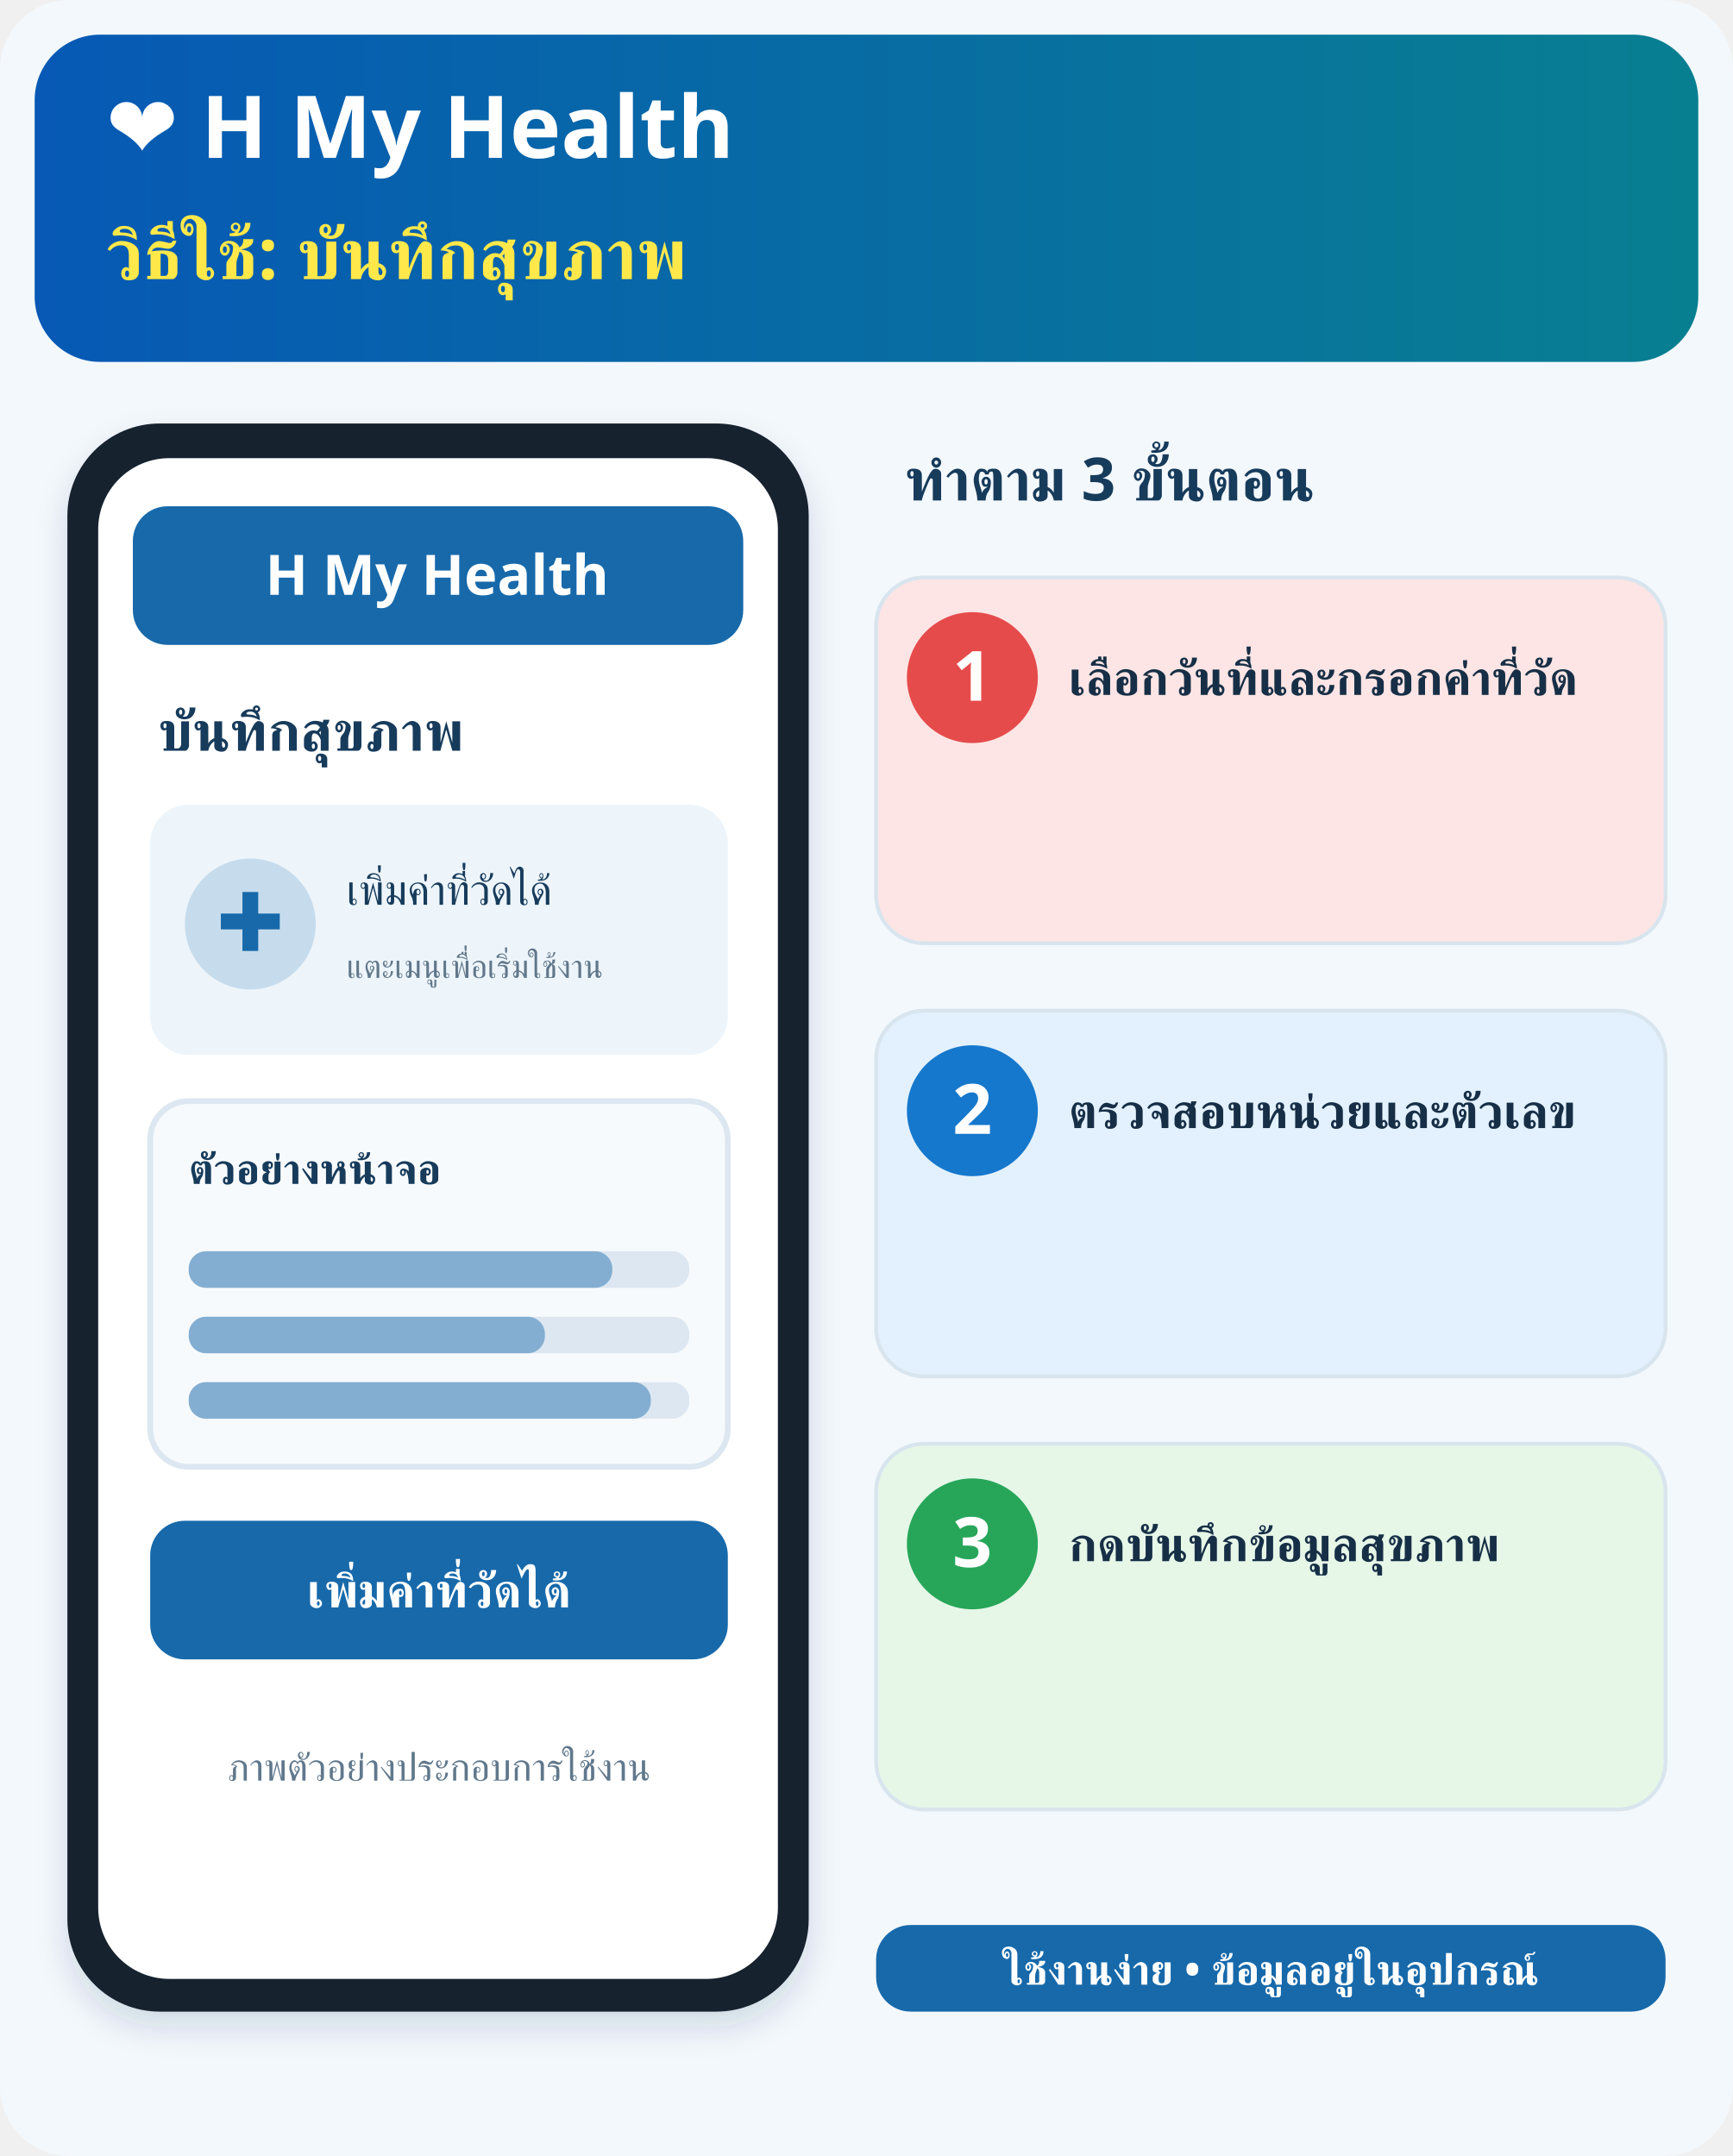
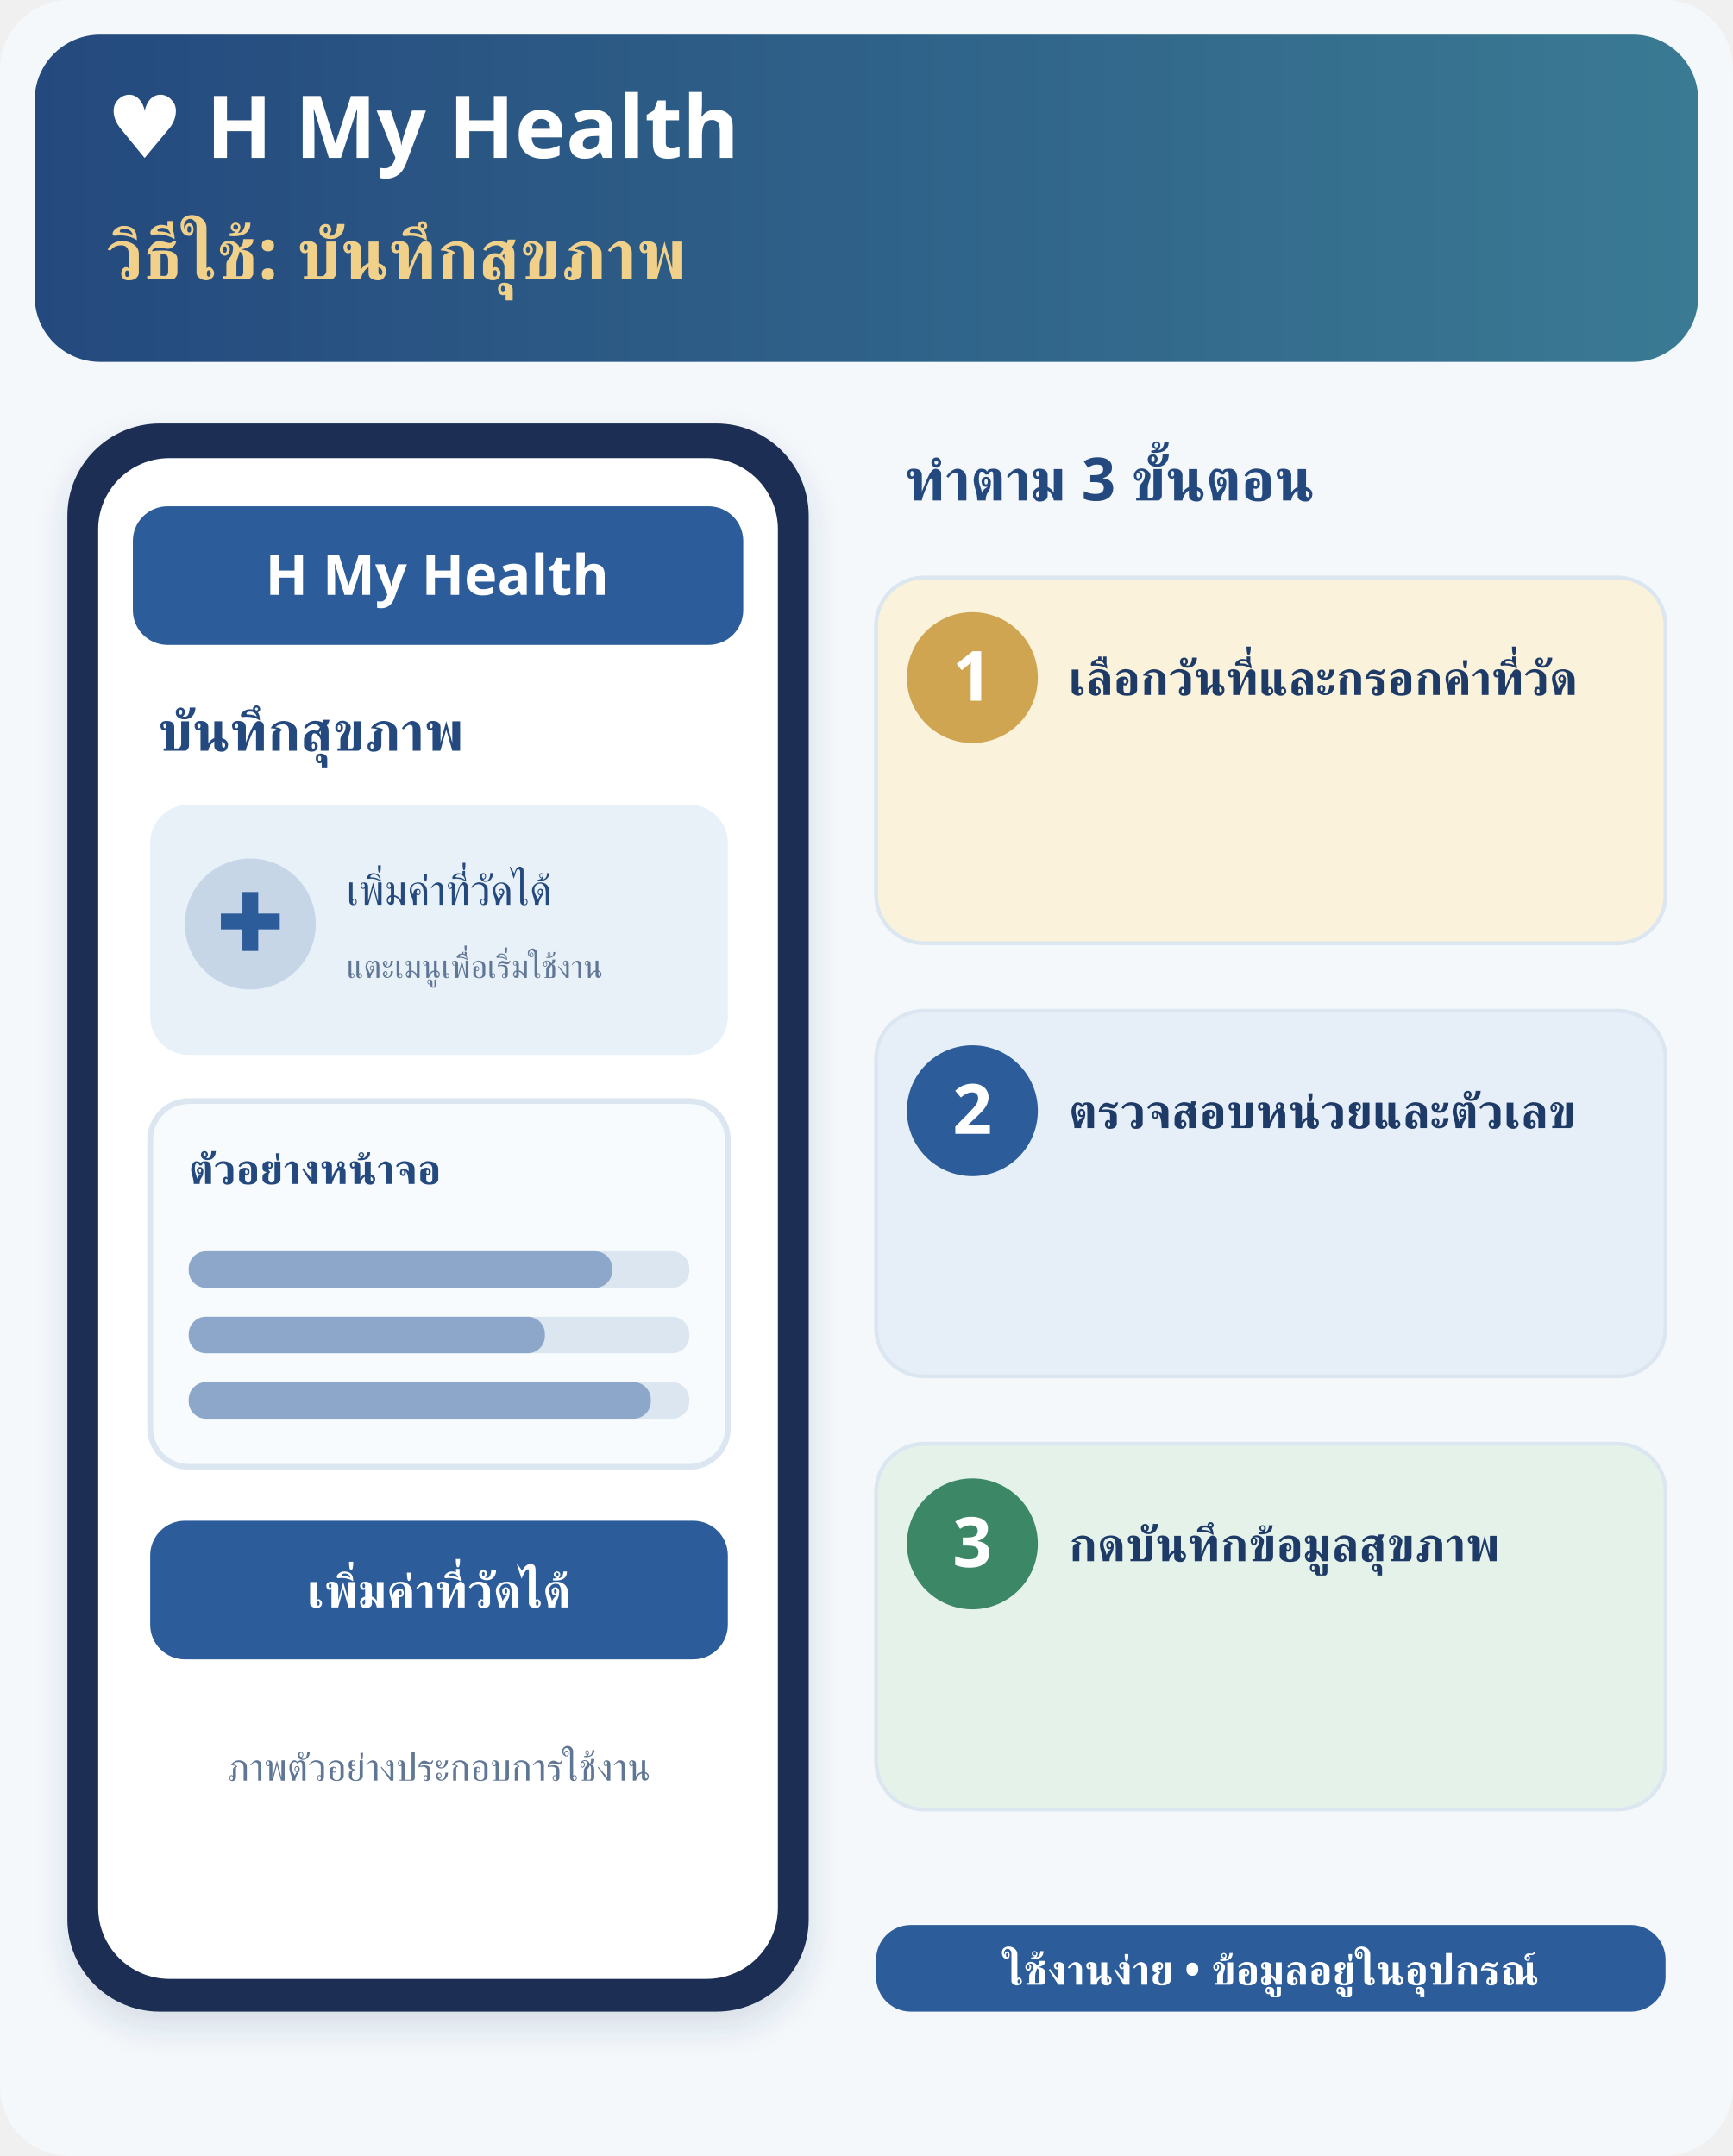
<svg xmlns="http://www.w3.org/2000/svg" width="900" height="1120" viewBox="0 0 900 1120">
  <defs>
    <linearGradient id="head" x1="0" y1="0" x2="1" y2="0">
-       <stop stop-color="#0759b5" />
-       <stop offset="1" stop-color="#087f91" />
+       <stop stop-color="#24497e" />
+       <stop offset="1" stop-color="#3a7a93" />
    </linearGradient>
    <filter id="sh">
-       <feDropShadow dx="0" dy="8" stdDeviation="8" flood-color="#173b5b" flood-opacity=".15" />
+       <feDropShadow dx="0" dy="8" stdDeviation="8" flood-color="#24497e" flood-opacity=".15" />
    </filter>
  </defs>
-   <rect width="900" height="1120" rx="36" fill="#f3f8fc" />
+   <rect width="900" height="1120" rx="36" fill="#f4f8fb" />
  <rect x="18" y="18" width="864" height="170" rx="34" fill="url(#head)" />
-   <text x="55" y="82" font-size="45" font-weight="bold" fill="#fff" font-family="sans-serif">❤️ H My Health</text>
-   <text x="55" y="145" font-size="37" font-weight="bold" fill="#ffe84a" font-family="sans-serif">วิธีใช้: บันทึกสุขภาพ</text>
-   <rect x="35" y="220" width="385" height="825" rx="48" fill="#14202d" filter="url(#sh)" />
+   <text x="55" y="82" font-size="45" font-weight="bold" fill="#fff" font-family="sans-serif">♥ H My Health</text>
+   <text x="55" y="145" font-size="37" font-weight="bold" fill="#f1d08a" font-family="sans-serif">วิธีใช้: บันทึกสุขภาพ</text>
+   <rect x="35" y="220" width="385" height="825" rx="48" fill="#1c2f52" filter="url(#sh)" />
  <rect x="51" y="238" width="353" height="790" rx="37" fill="#fff" />
-   <rect x="69" y="263" width="317" height="72" rx="18" fill="#1769aa" />
+   <rect x="69" y="263" width="317" height="72" rx="18" fill="#2c5c9a" />
  <text x="227" y="309" text-anchor="middle" font-size="29" font-weight="bold" fill="#fff" font-family="sans-serif">H My Health</text>
-   <text x="82" y="390" font-size="29" font-weight="bold" fill="#173b5b" font-family="sans-serif">บันทึกสุขภาพ</text>
-   <rect x="78" y="418" width="300" height="130" rx="20" fill="#edf5fb" />
-   <circle cx="130" cy="480" r="34" fill="#1769aa" opacity=".18" />
-   <text x="130" y="494" text-anchor="middle" font-size="42" fill="#1769aa" font-family="sans-serif">✚</text>
-   <text x="180" y="470" font-size="22" fill="#173b5b" font-family="sans-serif">เพิ่มค่าที่วัดได้</text>
-   <text x="180" y="508" font-size="17" fill="#61778a" font-family="sans-serif">แตะเมนูเพื่อเริ่มใช้งาน</text>
-   <rect x="78" y="572" width="300" height="190" rx="20" fill="#f7fafc" stroke="#dce7f1" stroke-width="3" />
-   <text x="98" y="615" font-size="22" font-weight="bold" fill="#173b5b" font-family="sans-serif">ตัวอย่างหน้าจอ</text>
-   <rect x="98" y="650" width="260" height="19" rx="9" fill="#dce7f1" />
-   <rect x="98" y="650" width="220" height="19" rx="9" fill="#1769aa" opacity=".45" />
-   <rect x="98" y="684" width="260" height="19" rx="9" fill="#dce7f1" />
-   <rect x="98" y="684" width="185" height="19" rx="9" fill="#1769aa" opacity=".45" />
-   <rect x="98" y="718" width="260" height="19" rx="9" fill="#dce7f1" />
-   <rect x="98" y="718" width="240" height="19" rx="9" fill="#1769aa" opacity=".45" />
-   <rect x="78" y="790" width="300" height="72" rx="18" fill="#1769aa" />
+   <text x="82" y="390" font-size="29" font-weight="bold" fill="#24497e" font-family="sans-serif">บันทึกสุขภาพ</text>
+   <rect x="78" y="418" width="300" height="130" rx="20" fill="#e8f0f8" />
+   <circle cx="130" cy="480" r="34" fill="#2c5c9a" opacity=".18" />
+   <text x="130" y="494" text-anchor="middle" font-size="42" fill="#2c5c9a" font-family="sans-serif">✚</text>
+   <text x="180" y="470" font-size="22" fill="#24497e" font-family="sans-serif">เพิ่มค่าที่วัดได้</text>
+   <text x="180" y="508" font-size="17" fill="#5f7694" font-family="sans-serif">แตะเมนูเพื่อเริ่มใช้งาน</text>
+   <rect x="78" y="572" width="300" height="190" rx="20" fill="#f8fbfd" stroke="#dbe6f0" stroke-width="3" />
+   <text x="98" y="615" font-size="22" font-weight="bold" fill="#24497e" font-family="sans-serif">ตัวอย่างหน้าจอ</text>
+   <rect x="98" y="650" width="260" height="19" rx="9" fill="#dbe6f0" />
+   <rect x="98" y="650" width="220" height="19" rx="9" fill="#2c5c9a" opacity=".45" />
+   <rect x="98" y="684" width="260" height="19" rx="9" fill="#dbe6f0" />
+   <rect x="98" y="684" width="185" height="19" rx="9" fill="#2c5c9a" opacity=".45" />
+   <rect x="98" y="718" width="260" height="19" rx="9" fill="#dbe6f0" />
+   <rect x="98" y="718" width="240" height="19" rx="9" fill="#2c5c9a" opacity=".45" />
+   <rect x="78" y="790" width="300" height="72" rx="18" fill="#2c5c9a" />
  <text x="228" y="835" text-anchor="middle" font-size="25" fill="#fff" font-weight="bold" font-family="sans-serif">เพิ่มค่าที่วัดได้</text>
-   <text x="228" y="925" text-anchor="middle" font-size="20" fill="#60788c" font-family="sans-serif">ภาพตัวอย่างประกอบการใช้งาน</text>
-   <text x="470" y="260" font-size="31" font-weight="bold" fill="#173b5b" font-family="sans-serif">ทำตาม 3 ขั้นตอน</text>
-   <rect x="455" y="300" width="410" height="190" rx="25" fill="#fde5e5" stroke="#d8e5ee" stroke-width="2" />
-   <circle cx="505" cy="352" r="34" fill="#e64b4b" />
+   <text x="228" y="925" text-anchor="middle" font-size="20" fill="#5f7694" font-family="sans-serif">ภาพตัวอย่างประกอบการใช้งาน</text>
+   <text x="470" y="260" font-size="31" font-weight="bold" fill="#24497e" font-family="sans-serif">ทำตาม 3 ขั้นตอน</text>
+   <rect x="455" y="300" width="410" height="190" rx="25" fill="#fbf2dc" stroke="#dbe6f0" stroke-width="2" />
+   <circle cx="505" cy="352" r="34" fill="#cfa551" />
  <text x="505" y="364" text-anchor="middle" font-size="36" font-weight="bold" fill="#fff" font-family="sans-serif">1</text>
-   <text x="555" y="361" font-size="25" font-weight="bold" fill="#172f46" font-family="sans-serif">เลือกวันที่และกรอกค่าที่วัด</text>
-   <rect x="455" y="525" width="410" height="190" rx="25" fill="#e3f1ff" stroke="#d8e5ee" stroke-width="2" />
-   <circle cx="505" cy="577" r="34" fill="#1678cc" />
+   <text x="555" y="361" font-size="25" font-weight="bold" fill="#1e3a66" font-family="sans-serif">เลือกวันที่และกรอกค่าที่วัด</text>
+   <rect x="455" y="525" width="410" height="190" rx="25" fill="#e6eef8" stroke="#dbe6f0" stroke-width="2" />
+   <circle cx="505" cy="577" r="34" fill="#2c5c9a" />
  <text x="505" y="589" text-anchor="middle" font-size="36" font-weight="bold" fill="#fff" font-family="sans-serif">2</text>
-   <text x="555" y="586" font-size="25" font-weight="bold" fill="#172f46" font-family="sans-serif">ตรวจสอบหน่วยและตัวเลข</text>
-   <rect x="455" y="750" width="410" height="190" rx="25" fill="#e6f7e8" stroke="#d8e5ee" stroke-width="2" />
-   <circle cx="505" cy="802" r="34" fill="#27a65a" />
+   <text x="555" y="586" font-size="25" font-weight="bold" fill="#1e3a66" font-family="sans-serif">ตรวจสอบหน่วยและตัวเลข</text>
+   <rect x="455" y="750" width="410" height="190" rx="25" fill="#e4f2ea" stroke="#dbe6f0" stroke-width="2" />
+   <circle cx="505" cy="802" r="34" fill="#3c8766" />
  <text x="505" y="814" text-anchor="middle" font-size="36" font-weight="bold" fill="#fff" font-family="sans-serif">3</text>
-   <text x="555" y="811" font-size="25" font-weight="bold" fill="#172f46" font-family="sans-serif">กดบันทึกข้อมูลสุขภาพ</text>
-   <rect x="455" y="1000" width="410" height="45" rx="18" fill="#1769aa" />
+   <text x="555" y="811" font-size="25" font-weight="bold" fill="#1e3a66" font-family="sans-serif">กดบันทึกข้อมูลสุขภาพ</text>
+   <rect x="455" y="1000" width="410" height="45" rx="18" fill="#2c5c9a" />
  <text x="660" y="1031" text-anchor="middle" font-size="22" fill="#fff" font-weight="bold" font-family="sans-serif">ใช้งานง่าย • ข้อมูลอยู่ในอุปกรณ์</text>
</svg>
